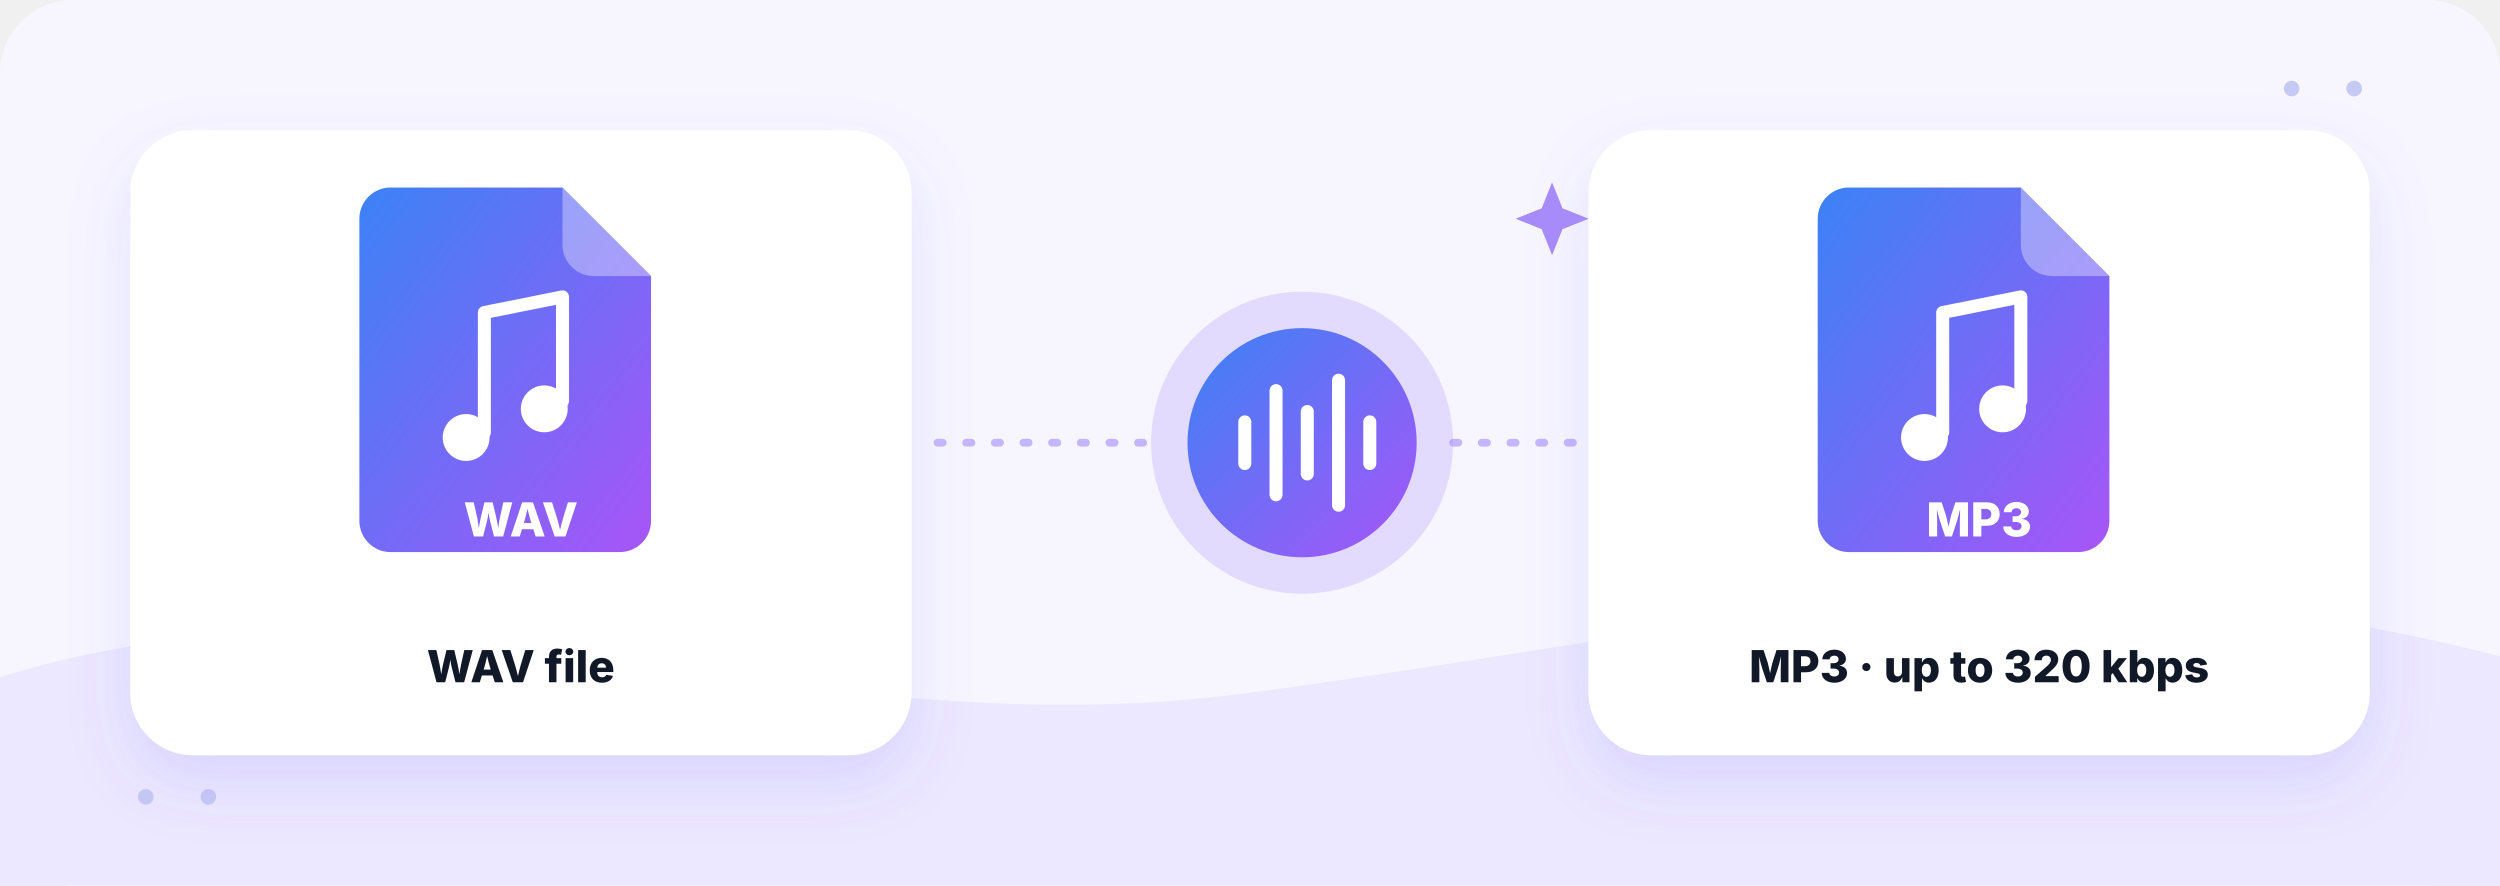
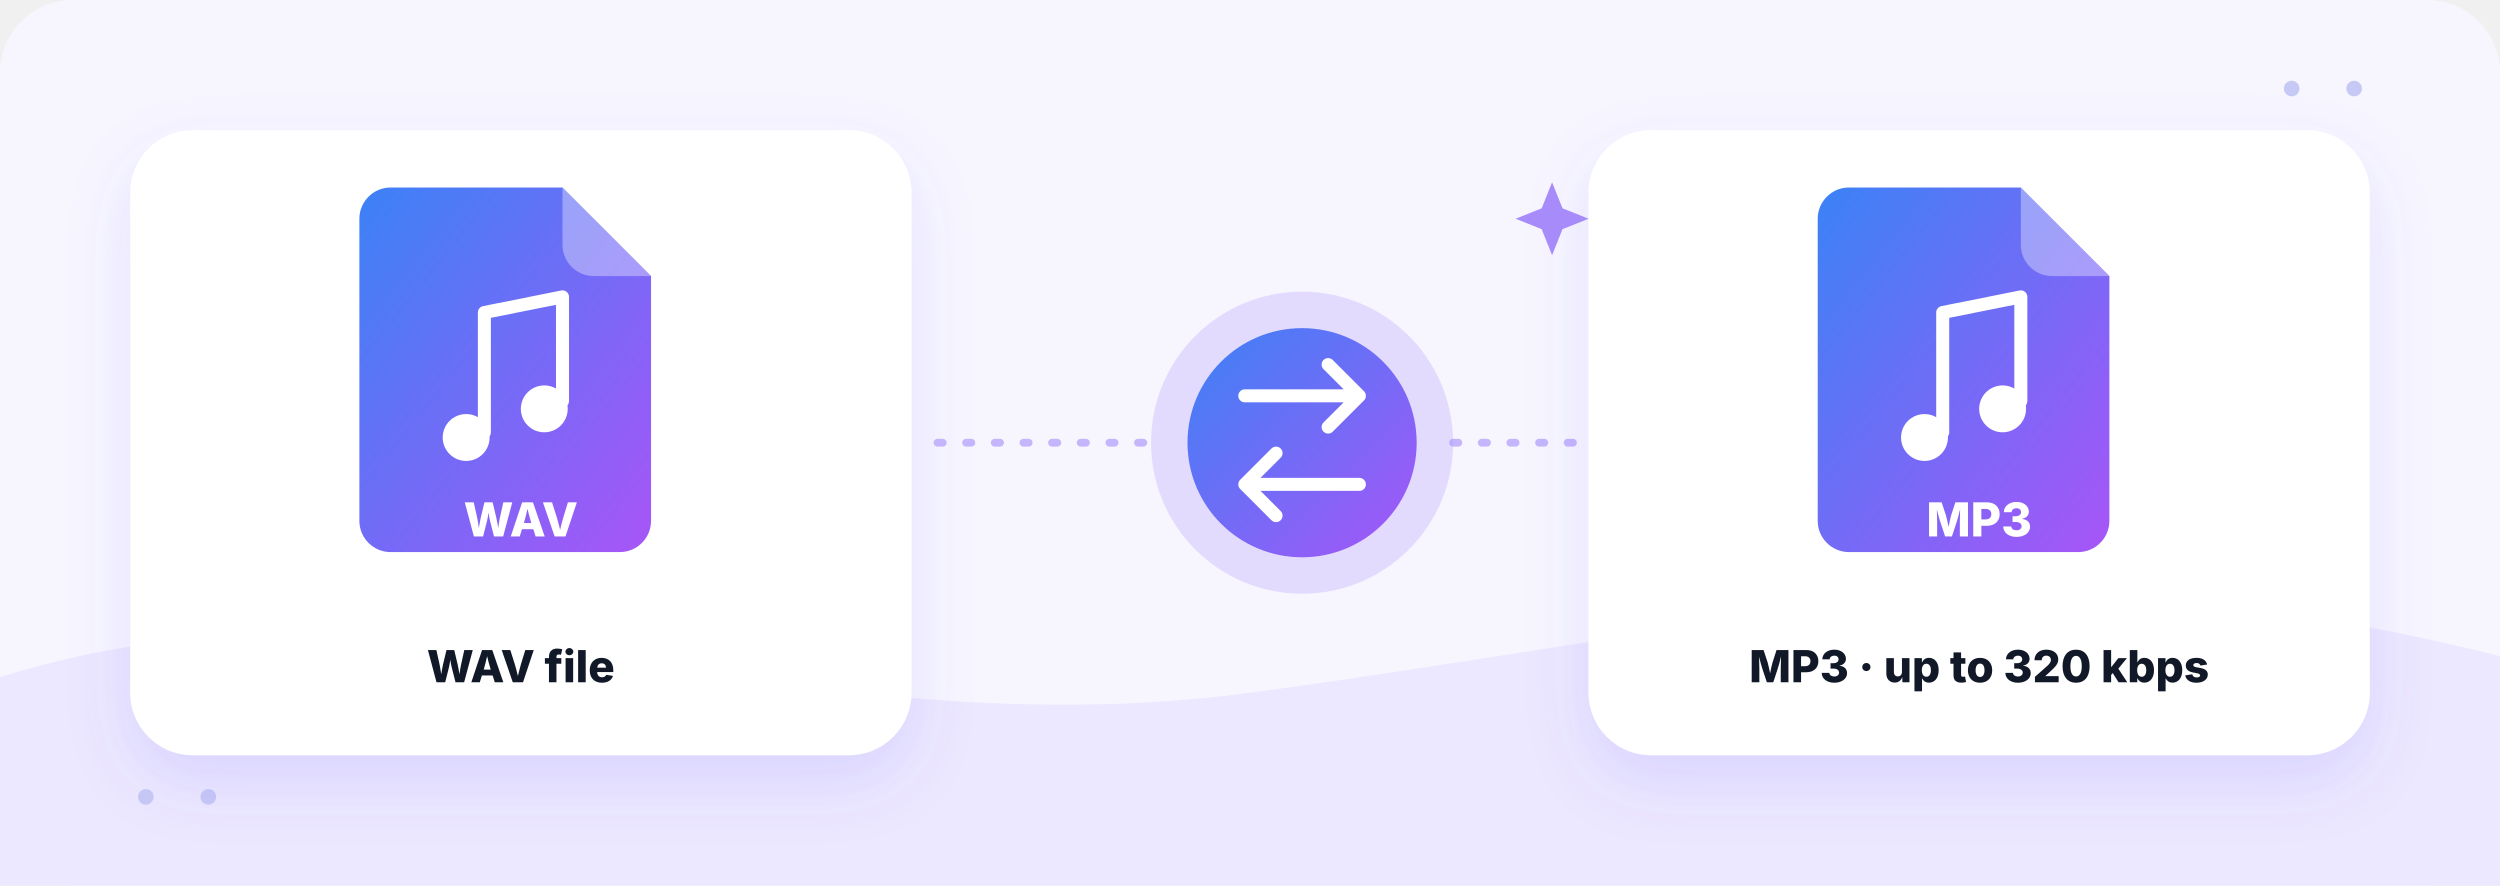
<svg xmlns="http://www.w3.org/2000/svg" viewBox="0 0 960 340" role="img" aria-labelledby="t d">
  <defs>
    <linearGradient id="g" x1="0" y1="0" x2="1" y2="1">
      <stop offset="0" stop-color="#3b82f6" />
      <stop offset="1" stop-color="#a855f7" />
    </linearGradient>
    <linearGradient id="gh" x1="0" y1="0" x2="1" y2="0">
      <stop offset="0" stop-color="#3b82f6" />
      <stop offset="1" stop-color="#a855f7" />
    </linearGradient>
    <filter id="s" x="-20%" y="-20%" width="140%" height="160%">
      <feDropShadow dx="0" dy="10" stdDeviation="12" flood-color="#6d5dfc" flood-opacity=".15" />
    </filter>
  </defs>
  <rect width="960" height="340" rx="28" fill="#f7f6ff" />
  <path d="M0 260c160-50 300 30 480 6s300-60 480-14v88H0z" fill="#ece8ff" />
  <g fill="#c7c9f5">
    <circle cx="880" cy="34" r="3" />
    <circle cx="904" cy="34" r="3" />
    <circle cx="56" cy="306" r="3" />
    <circle cx="80" cy="306" r="3" />
  </g>
  <g filter="url(#s)">
    <rect x="50" y="50" width="300" height="240" rx="24" fill="#fff" />
  </g>
  <path d="M150 72h66l34 34v94a12 12 0 0 1-12 12h-88a12 12 0 0 1-12-12V84a12 12 0 0 1 12-12z" fill="url(#g)" />
  <path d="M216 72v22a12 12 0 0 0 12 12h22z" fill="#fff" opacity=".35" />
  <path d="M186 166v-46l30-6v40" stroke="#fff" stroke-width="5" fill="none" stroke-linecap="round" stroke-linejoin="round" />
  <circle cx="179" cy="168" r="9" fill="#fff" />
  <circle cx="209" cy="157" r="9" fill="#fff" />
  <text x="200" y="206" text-anchor="middle" font-family="Inter, Arial, sans-serif" font-size="18" font-weight="800" fill="#fff">WAV</text>
  <text x="200" y="262" text-anchor="middle" font-family="Inter, Arial, sans-serif" font-size="17" font-weight="800" fill="#111827">WAV file</text>
  <g stroke="#c4b5fd" stroke-width="3" stroke-dasharray="2 9" stroke-linecap="round" fill="none">
    <path d="M360 170h82" />
    <path d="M558 170h82" />
  </g>
  <circle cx="500" cy="170" r="58" fill="#a78bfa" opacity=".25" />
  <circle cx="500" cy="170" r="44" fill="url(#g)" />
-   <g stroke="#fff" stroke-width="5" stroke-linecap="round">
-     <path d="M478 162v16M490 150v40M502 158v24M514 146v48M526 162v16" />
-   </g>
+   <path d="M478 152h44m-12-12 12 12-12 12M522 186h-44m12-12-12 12 12 12" stroke="#fff" stroke-width="5" fill="none" stroke-linecap="round" stroke-linejoin="round" />
  <g filter="url(#s)">
    <rect x="610" y="50" width="300" height="240" rx="24" fill="#fff" />
  </g>
  <path d="M710 72h66l34 34v94a12 12 0 0 1-12 12h-88a12 12 0 0 1-12-12V84a12 12 0 0 1 12-12z" fill="url(#g)" />
  <path d="M776 72v22a12 12 0 0 0 12 12h22z" fill="#fff" opacity=".35" />
  <path d="M746 166v-46l30-6v40" stroke="#fff" stroke-width="5" fill="none" stroke-linecap="round" stroke-linejoin="round" />
  <circle cx="739" cy="168" r="9" fill="#fff" />
  <circle cx="769" cy="157" r="9" fill="#fff" />
  <text x="760" y="206" text-anchor="middle" font-family="Inter, Arial, sans-serif" font-size="18" font-weight="800" fill="#fff">MP3</text>
  <text x="760" y="262" text-anchor="middle" font-family="Inter, Arial, sans-serif" font-size="17" font-weight="800" fill="#111827">MP3 · up to 320 kbps</text>
  <path d="M596 70l4 10 10 4-10 4-4 10-4-10-10-4 10-4z" fill="#a78bfa" />
</svg>
